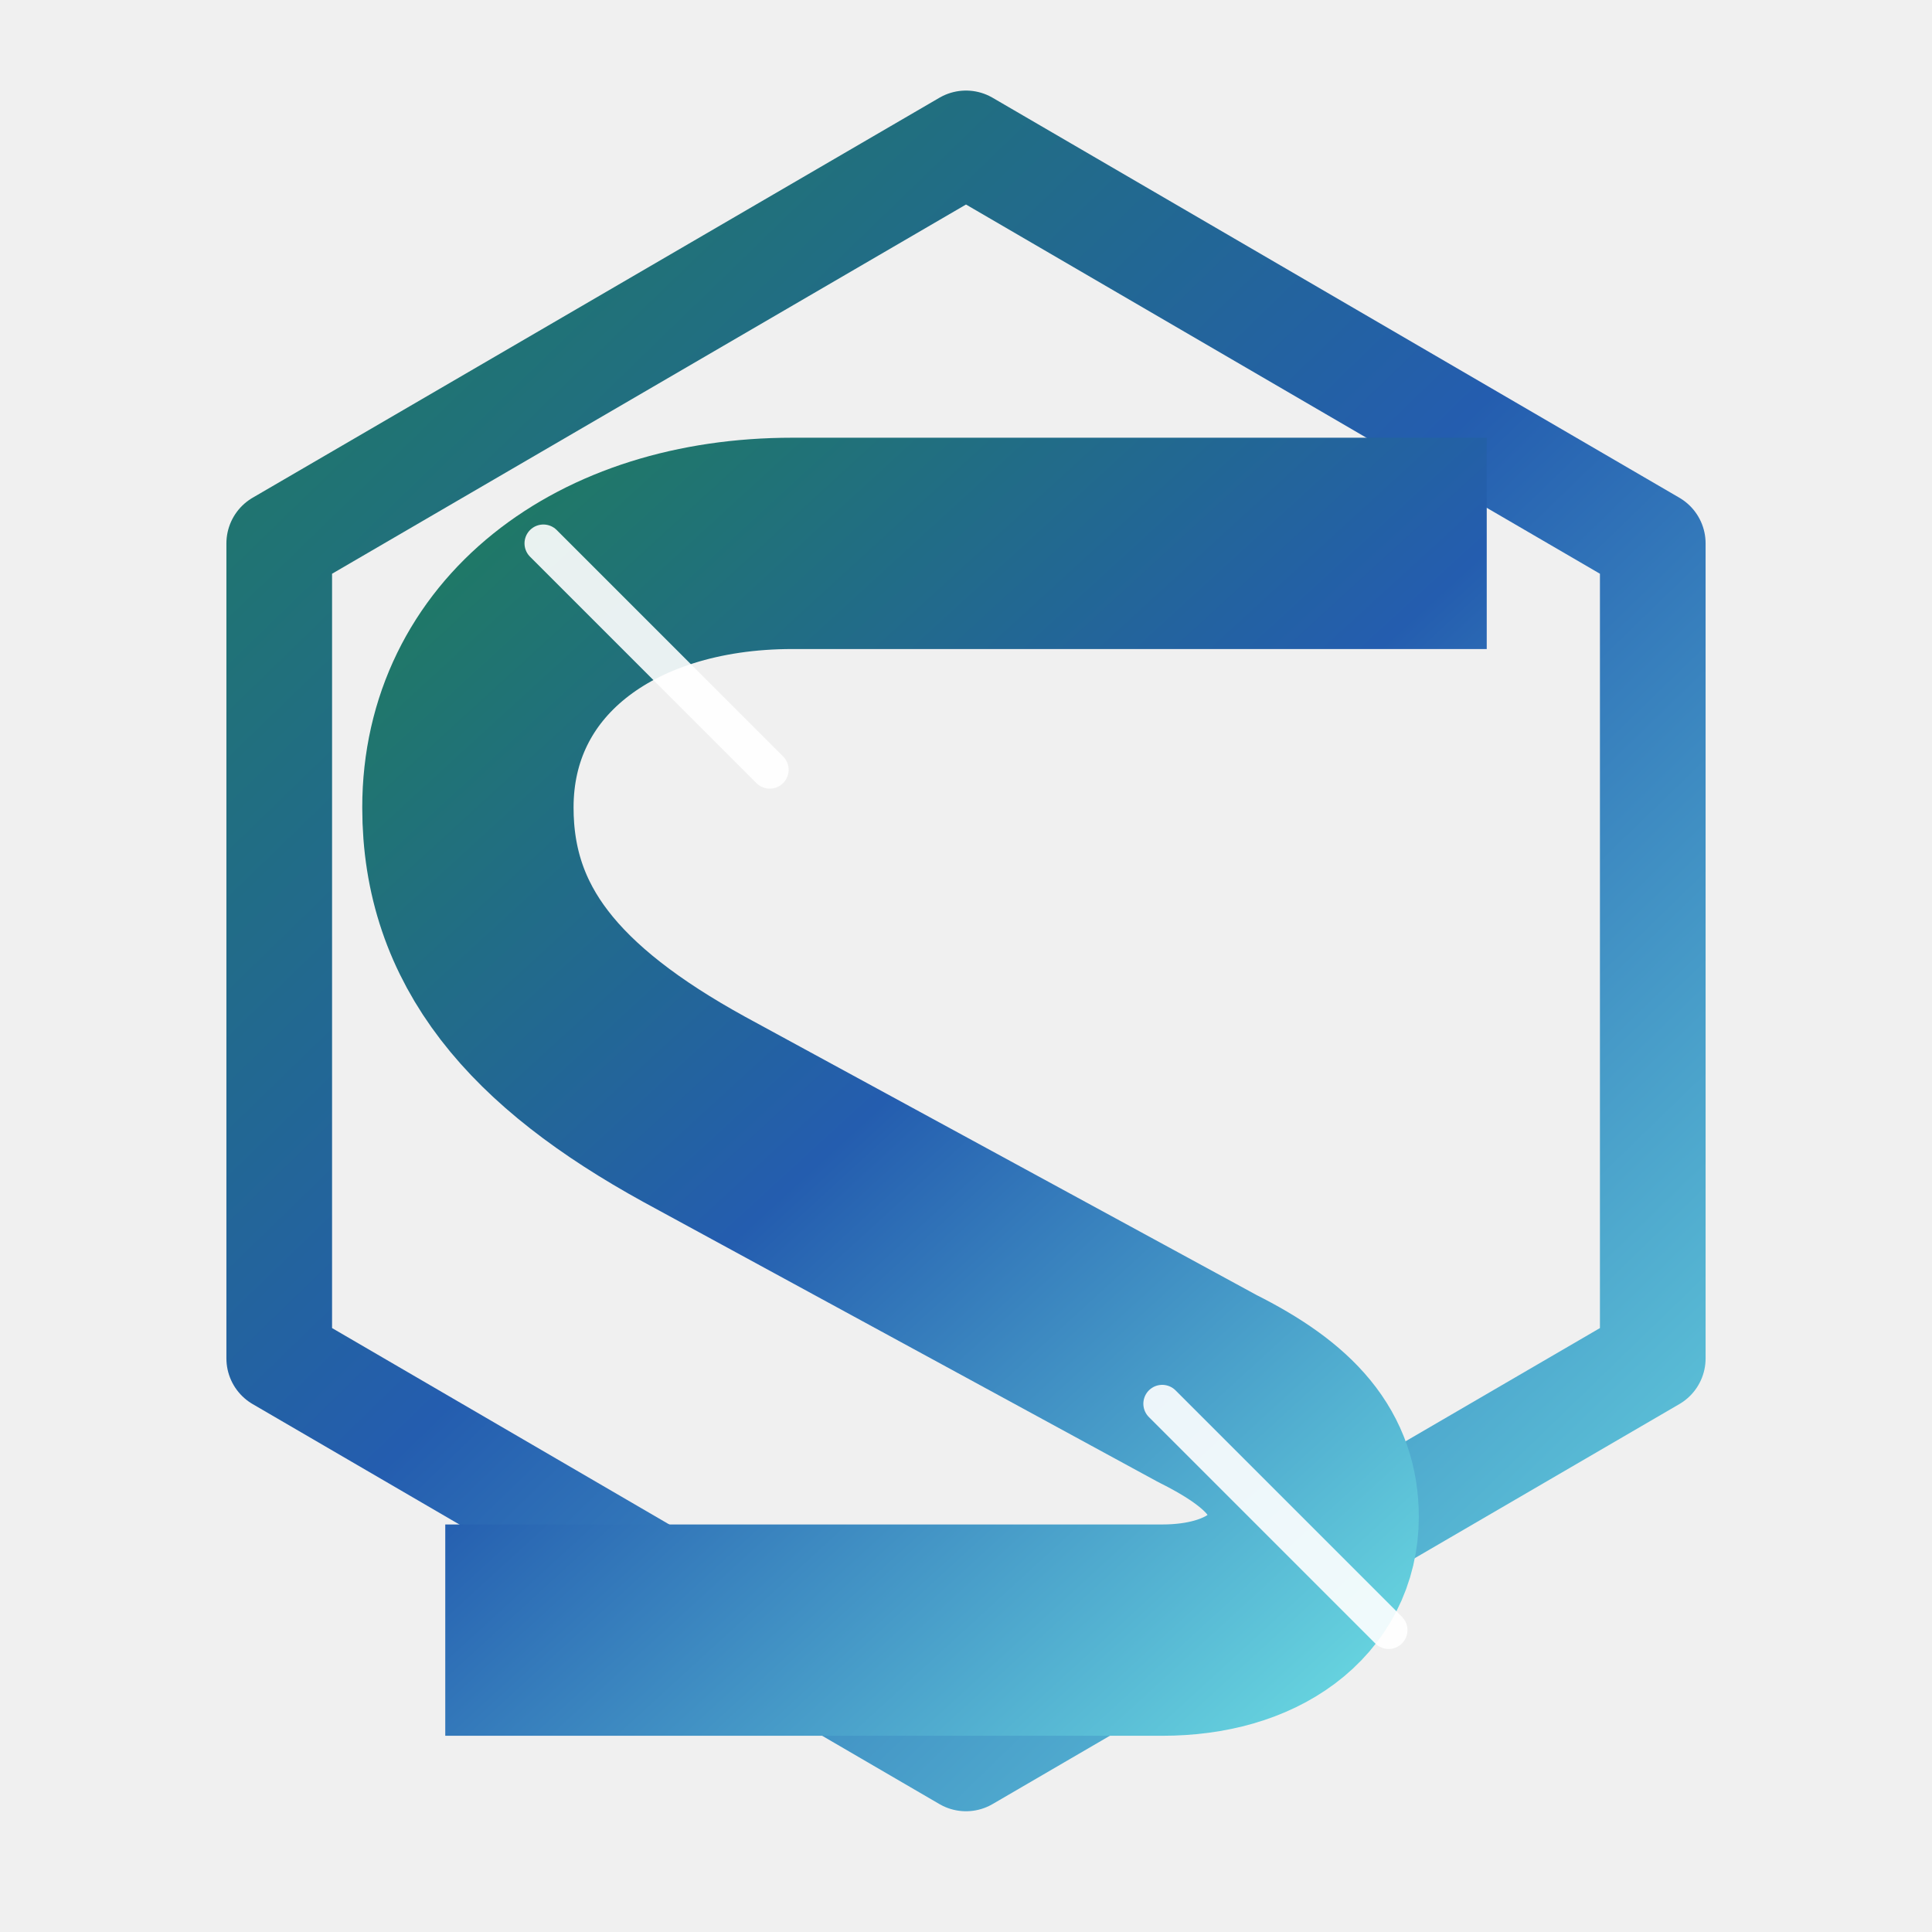
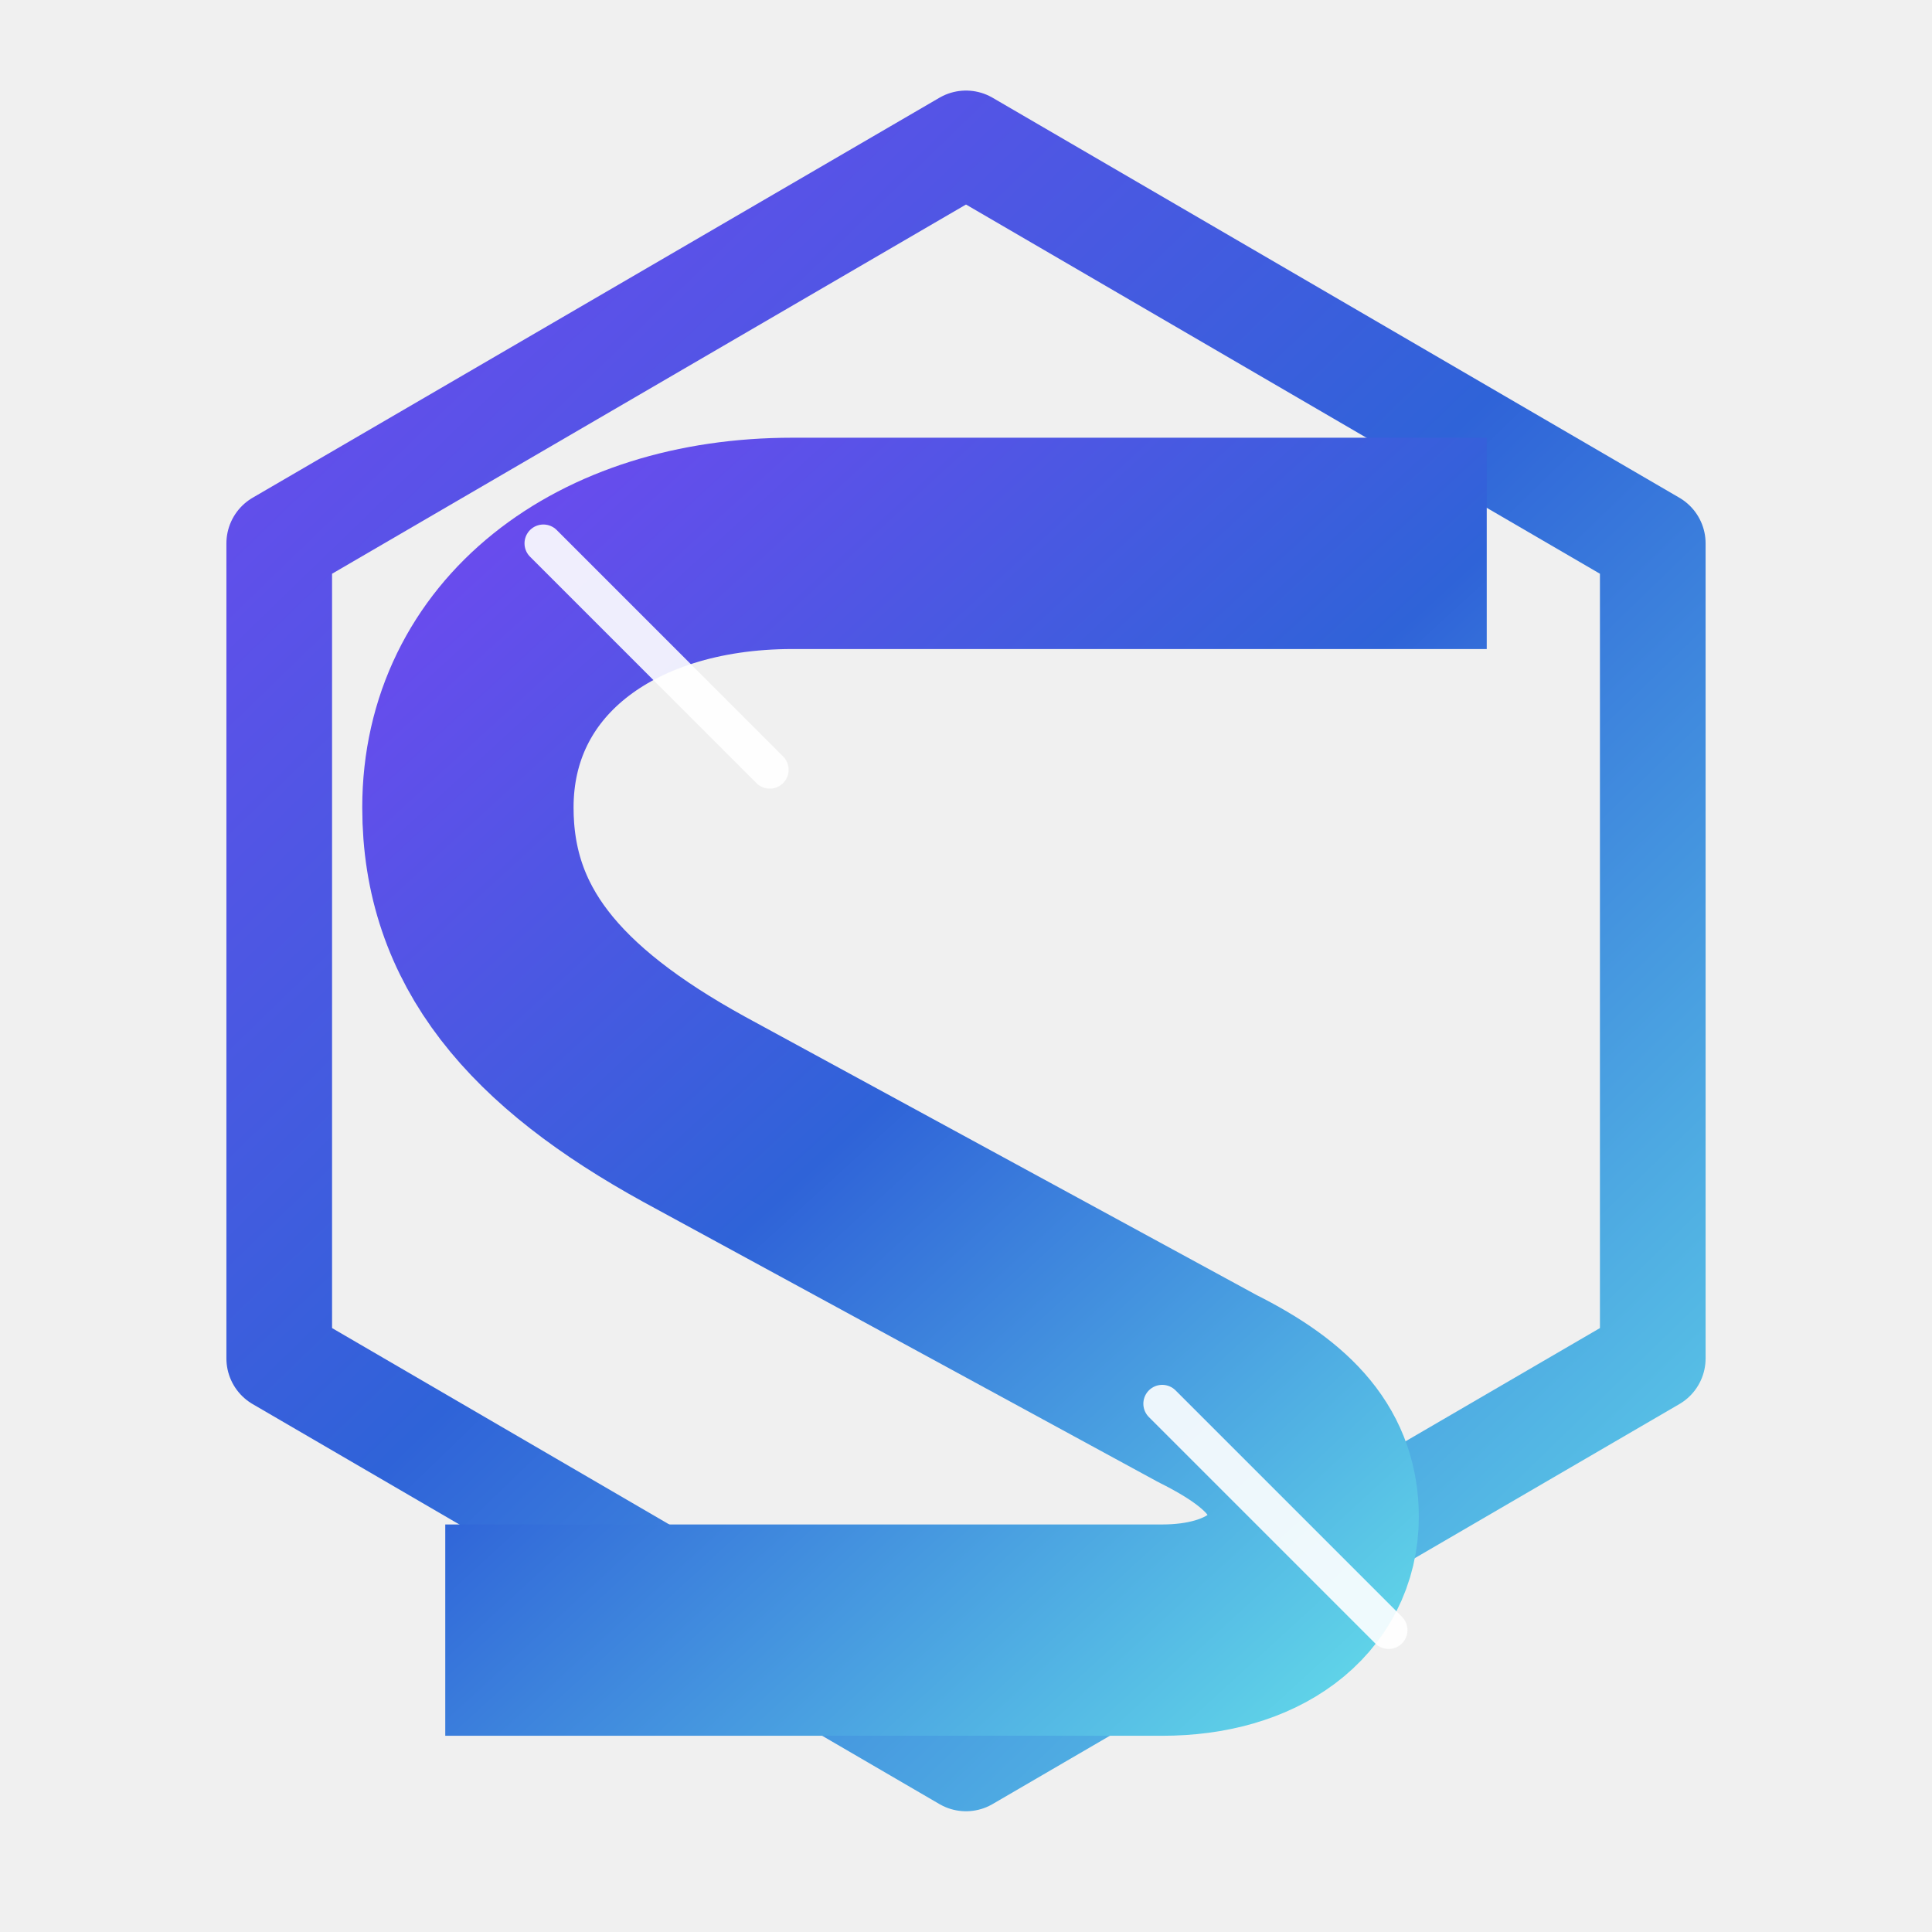
<svg xmlns="http://www.w3.org/2000/svg" viewBox="0 0 256 256" role="img" aria-label="SONARA One dark mode mark">
  <defs>
    <linearGradient id="a" x1="34" y1="32" x2="220" y2="224" gradientUnits="userSpaceOnUse">
-       <stop stop-color="#1F7A62" />
-       <stop offset=".48" stop-color="#245DAF" />
-       <stop offset="1" stop-color="#65D1DE" />
+       <stop stop-color="#6D4AEF" />
+       <stop offset=".48" stop-color="#2F63D8" />
+       <stop offset="1" stop-color="#5FD2E8" />
    </linearGradient>
    <linearGradient id="b" x1="63" y1="64" x2="194" y2="207" gradientUnits="userSpaceOnUse">
-       <stop stop-color="#1F7A62" />
-       <stop offset=".5" stop-color="#245DAF" />
-       <stop offset="1" stop-color="#65D1DE" />
+       <stop stop-color="#6D4AEF" />
+       <stop offset=".5" stop-color="#2F63D8" />
+       <stop offset="1" stop-color="#5FD2E8" />
    </linearGradient>
  </defs>
  <path d="M128 19 219 72v108l-91 53-91-53V72z" fill="none" stroke="url(#a)" stroke-width="14" stroke-linejoin="round" />
  <path d="M183 72h-78c-25 0-43 14-43 35 0 17 10 29 30 40l68 37c10 5 14 10 14 17 0 9-8 15-20 15H73" fill="none" stroke="url(#b)" stroke-width="28" stroke-linecap="square" stroke-linejoin="round" />
  <path d="m72 72 30 30M184 216l-30-30" fill="none" stroke="#fff" stroke-opacity=".9" stroke-width="5" stroke-linecap="round" />
</svg>
